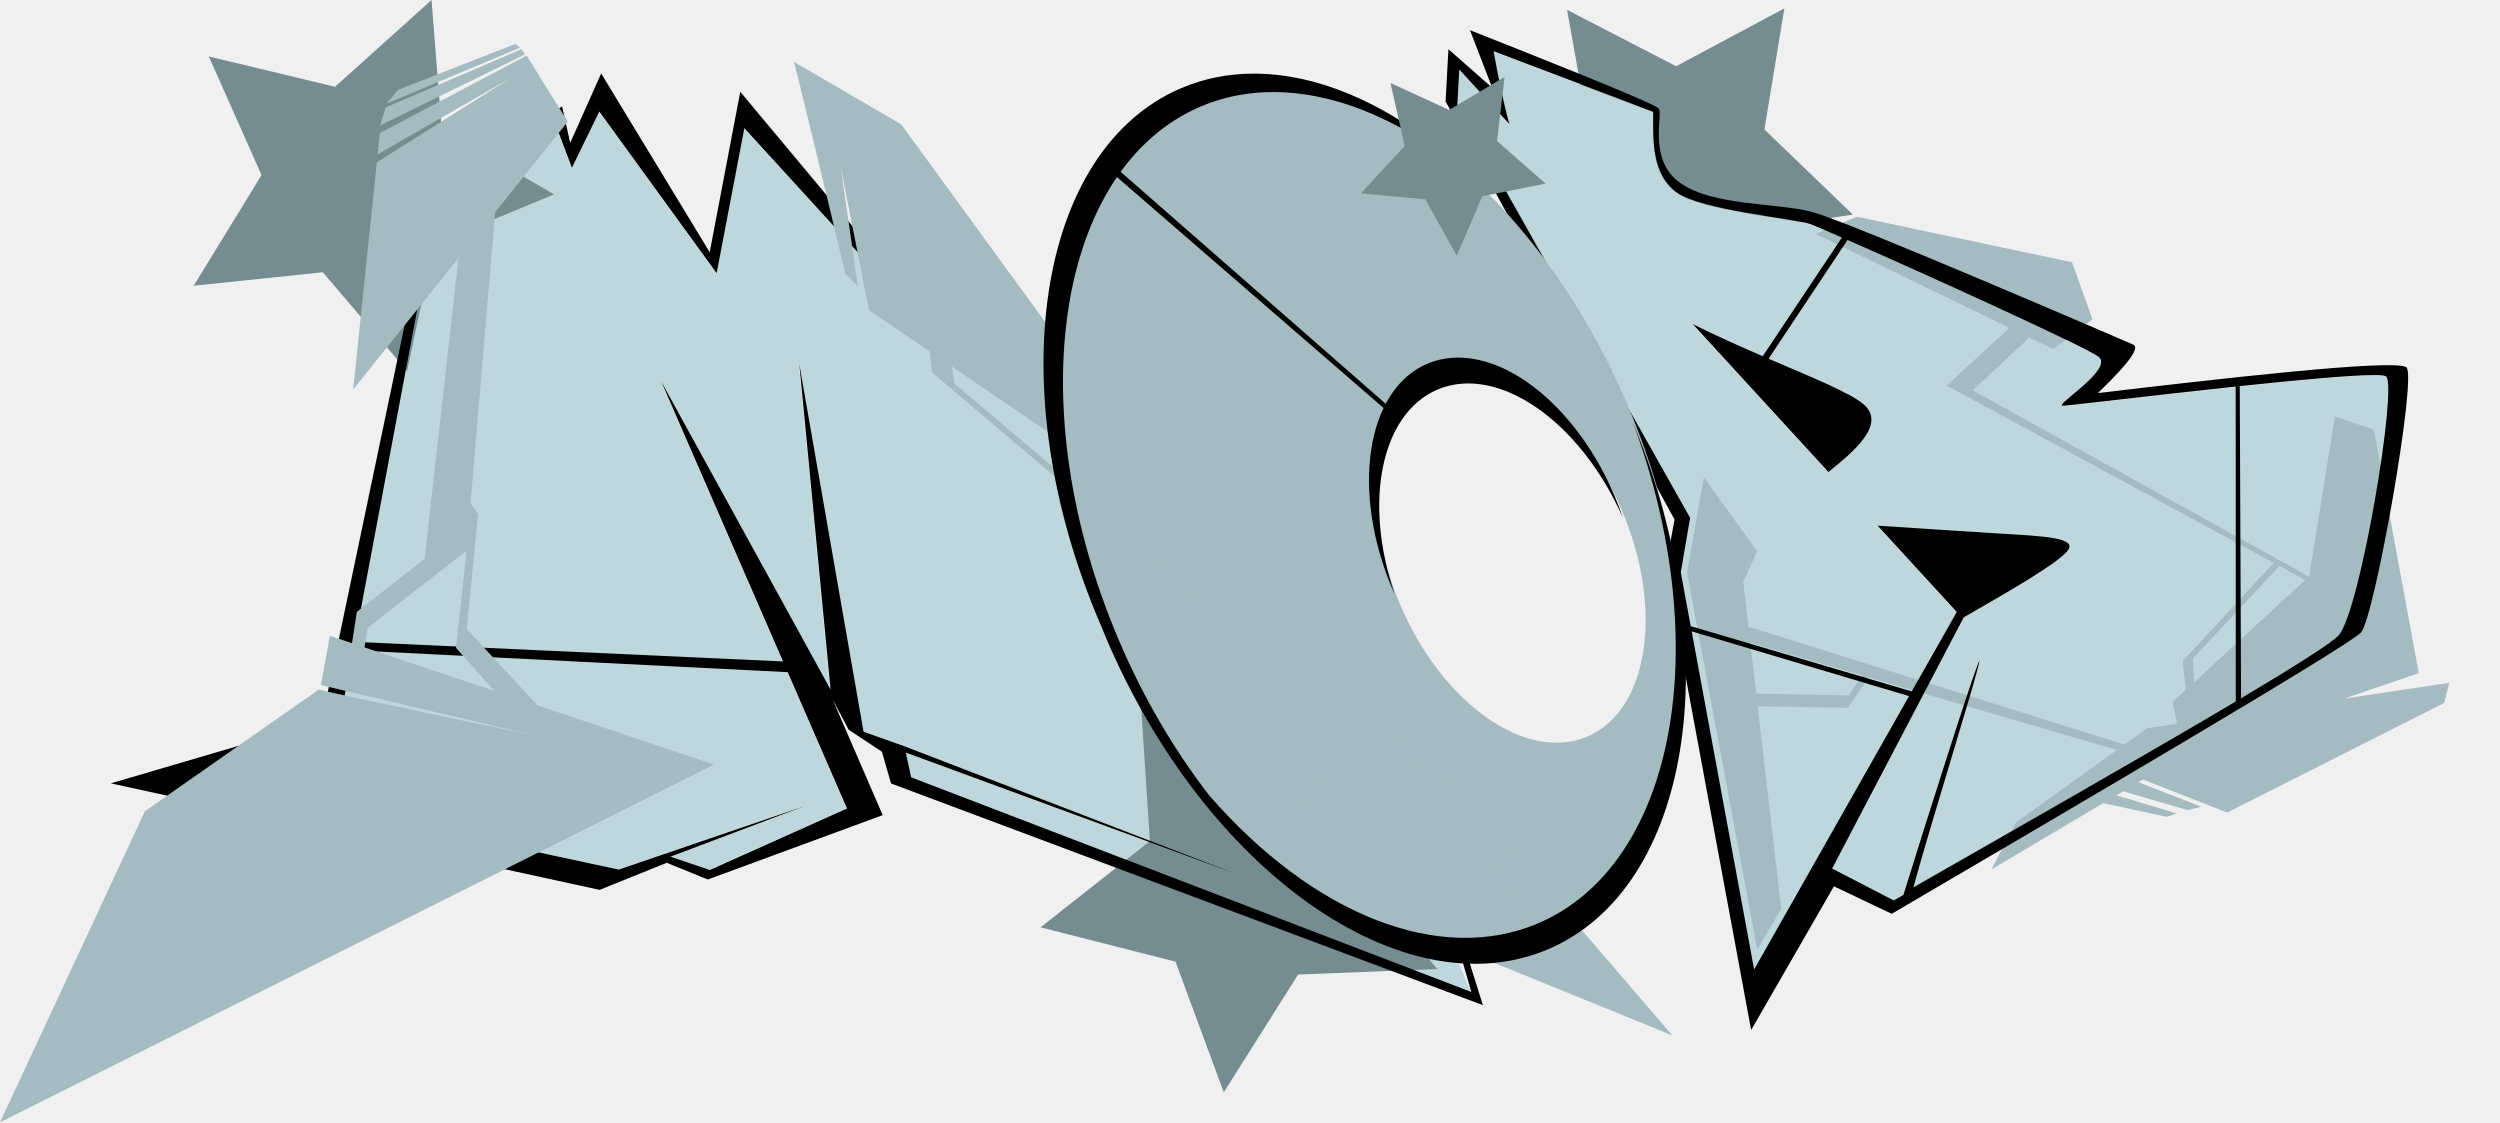
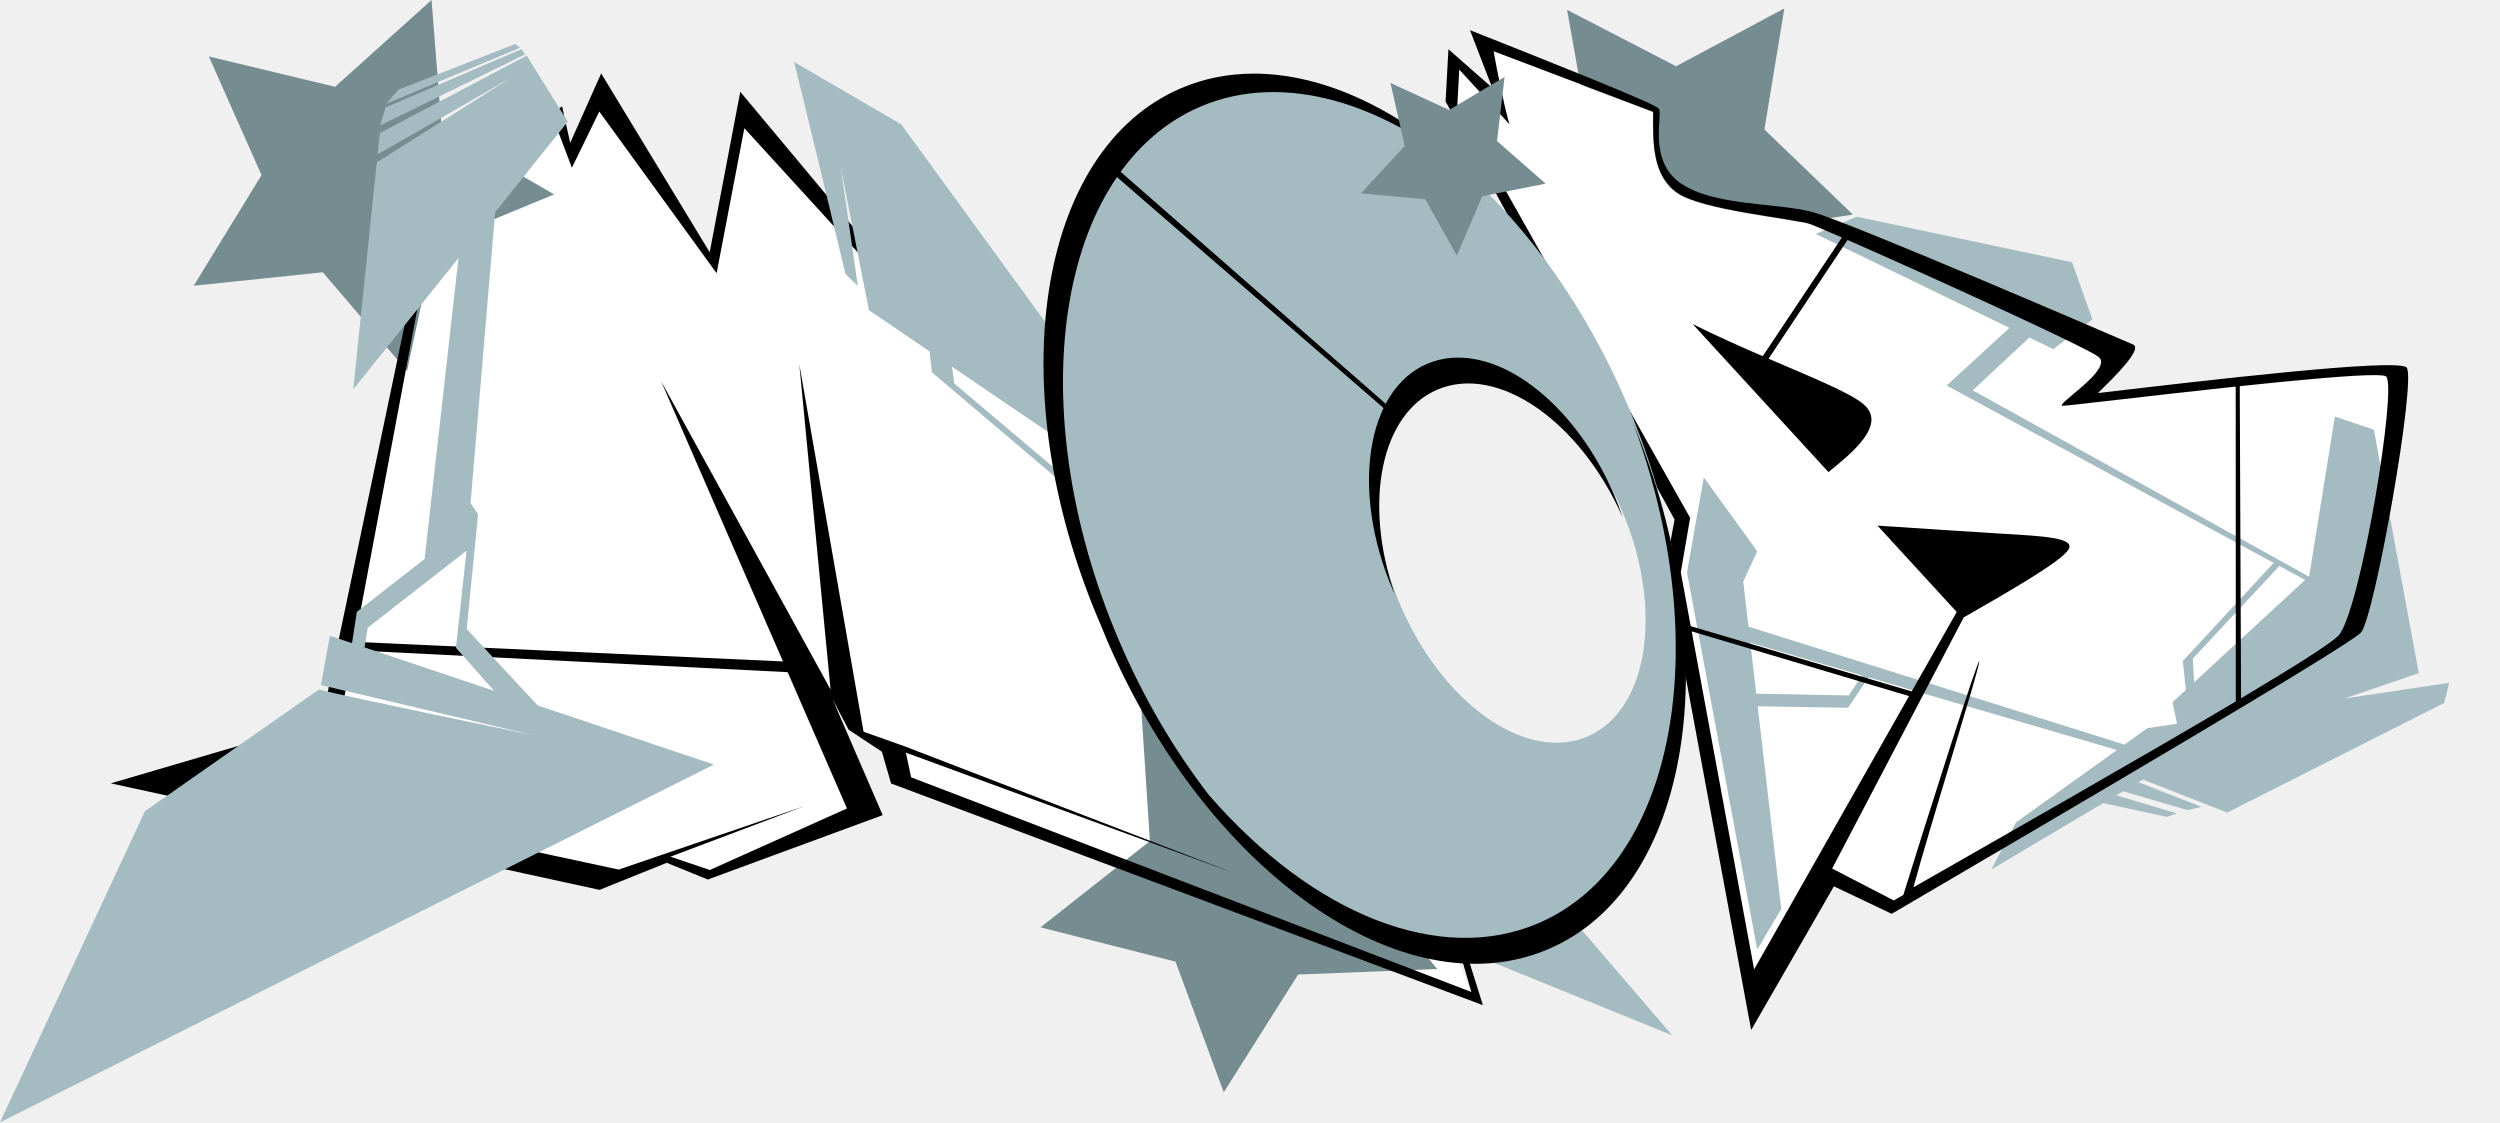
<svg xmlns="http://www.w3.org/2000/svg" width="1245.245" height="559.028" viewBox="0 0 329.471 147.909" version="1.1" id="svg5">
  <defs id="defs2">
    </defs>
  <g id="letter_b_star" style="display:inline" transform="translate(0,-0.8535987)" type="layer">
    <path style="display:inline;fill:#758c91;fill-opacity:1;stroke:none;stroke-opacity:1" id="path194095-7" transform="matrix(0.3956494,-0.04427716,0.04427716,0.3956494,46.76534,-36.06569)" d="m 388.113,140.028 33.791,22.563 37.743,-15.045 -11.017,39.109 25.972,31.247 -40.599,1.608 -21.692,34.356 -14.075,-38.116 -39.378,-10.014 31.901,-25.164 z" />
  </g>
  <g id="letter_b" style="display:inline" transform="translate(-58.19385,-25.78187)" type="layer">
-     <g id="g26254" transform="translate(3.150499,-1.870462)" style="stroke:none">
-       <path id="path16242" style="fill:#bdd7dd;fill-opacity:1;stroke:none;stroke-width:1px;stroke-linecap:butt;stroke-linejoin:miter;stroke-opacity:1" d="m 743.842,25.717 c 2.309,12.569 4.648,24.621 7.861,36.328 l -24.955,-27.211 -0.955,17.615 115.938,205.664 -4.646,27.158 36.527,197.799 100.922,-178.057 -39.432,-42.994 c 22.744,1.495 47.226,3.121 61.85,3.996 20.774,1.243 37.174,1.985 33.119,8.076 -4.055,6.091 -29.293,20.563 -52.055,33.615 l -65.549,125.113 30.699,15.885 c 1.402,-0.802 3.34,-1.917 4.779,-2.74 10.137,-32.801 38.369,-121.753 37.826,-116.207 -0.522,5.331 -24.293,80.997 -32.811,112.41 77.959,-44.592 201.37,-114.486 211.664,-125.361 10.852,-11.465 29.606,-124.812 23.732,-129.141 -5.874,-4.329 -156.326,14.668 -161.031,14.648 -4.706,-0.019 25.706,-18.284 17.803,-24.416 -7.903,-6.132 -135.109,-63.263 -143.787,-66.156 -8.678,-2.893 -53.866,-6.873 -66.102,-15.615 C 823.005,87.385 823.19,71.467 823.375,55.852 Z m 99.186,135.904 c 35.806,17.875 73.616,30.713 84.66,39.568 12.686,10.172 -5.247,24.53 -17.059,34.145 z" transform="matrix(0.2645833,0,0,0.2645833,55.04335,27.65233)" />
+     <g id="g26254" transform="translate(3.150499,-1.870462)" style="stroke:none;fill:#ffffff;fill-opacity:1">
+       <path id="path16242" style="fill:#ffffff;fill-opacity:1;stroke:none;stroke-width:1px;stroke-linecap:butt;stroke-linejoin:miter;stroke-opacity:1" d="m 743.842,25.717 c 2.309,12.569 4.648,24.621 7.861,36.328 l -24.955,-27.211 -0.955,17.615 115.938,205.664 -4.646,27.158 36.527,197.799 100.922,-178.057 -39.432,-42.994 c 22.744,1.495 47.226,3.121 61.85,3.996 20.774,1.243 37.174,1.985 33.119,8.076 -4.055,6.091 -29.293,20.563 -52.055,33.615 l -65.549,125.113 30.699,15.885 c 1.402,-0.802 3.34,-1.917 4.779,-2.74 10.137,-32.801 38.369,-121.753 37.826,-116.207 -0.522,5.331 -24.293,80.997 -32.811,112.41 77.959,-44.592 201.37,-114.486 211.664,-125.361 10.852,-11.465 29.606,-124.812 23.732,-129.141 -5.874,-4.329 -156.326,14.668 -161.031,14.648 -4.706,-0.019 25.706,-18.284 17.803,-24.416 -7.903,-6.132 -135.109,-63.263 -143.787,-66.156 -8.678,-2.893 -53.866,-6.873 -66.102,-15.615 C 823.005,87.385 823.19,71.467 823.375,55.852 Z m 99.186,135.904 c 35.806,17.875 73.616,30.713 84.66,39.568 12.686,10.172 -5.247,24.53 -17.059,34.145 z" transform="matrix(0.2645833,0,0,0.2645833,55.04335,27.65233)" />
    </g>
  </g>
  <g id="letter_b_over" style="display:inline" transform="translate(0,-0.853599)" type="layer">
    <path id="path30102" style="fill:#a4bbc1;fill-opacity:1;stroke:none;stroke-width:1px;stroke-linecap:butt;stroke-linejoin:miter;stroke-opacity:1" d="m 924.902,107.961 -20.488,8.537 96.506,46.814 -31.322,28.713 162.912,88.355 -45.258,48.854 1.521,14.396 -6.619,6.098 2.223,10.75 -14.811,2.227 -11.387,8.168 -187.264,-58.723 -2.602,-22.445 6.971,-15.107 -26.623,-36.826 -8.371,47.355 34.994,187.863 11.938,-20.209 -11.705,-100.965 44.969,0.725 10.258,-15.143 123.672,36.176 -50.312,36.094 -12.16,23.393 55.623,-33.016 31.895,6.842 4.65,-1.75 -29.961,-9 3.367,-1.998 32.172,9.395 6.834,-1.666 -31.392,-12.248 2.262,-1.342 41.961,16.465 108.08,-54.604 2.523,-10.037 -52.213,7.848 37.037,-12.674 -22.357,-121.248 -19.418,-6.516 -12.811,79.525 -0.152,0.141 -167.416,-92.752 28.176,-26.32 11.951,5.799 19.494,-14.797 -10.158,-28.488 z m 210.453,173.963 12.834,6.961 -55.311,50.963 -0.627,-11.797 z m -263.508,38.246 55.574,16.256 -6.553,9.969 -46.08,-0.854 z" transform="matrix(0.2645833,0,0,0.2645833,0,0.8535987)" />
  </g>
  <g id="letter_b_outline" transform="translate(-58.19385,-25.78187)" style="display:inline" type="layer">
    <path id="path26873-2" style="display:inline;fill:#000000;fill-opacity:1;stroke:none;stroke-width:1px;stroke-linecap:butt;stroke-linejoin:miter;stroke-opacity:1" d="m 732.201,15.035 11.059,28.658 -21.799,-19.156 -1.422,25.99 114.066,208.271 -4.506,24.189 42.648,230.068 41.23,-71.584 28.768,13.701 c 79.733,-46.704 226.936,-132.93 233.693,-140.062 6.757,-7.133 28.037,-127.466 22.719,-132.115 -5.318,-4.649 -100.048,6.482 -153.684,12.785 7.519,-7.33 22.556,-21.99 17.551,-24.152 -5.005,-2.162 -141.688,-61.205 -159.76,-66.012 -18.071,-4.806 -48.929,-2.788 -65.631,-14.344 -16.702,-11.556 -8.538,-34.473 -10.939,-37.227 -2.401,-2.754 -61.487,-26.143 -93.994,-39.012 z m 11.754,10.486 79.533,30.135 c -0.185,15.616 -0.37,31.533 11.865,40.275 12.235,8.742 57.424,12.722 66.102,15.615 1.583,0.528 7.974,3.264 16,6.762 l -39.436,59.107 c -11.186,-4.827 -23.102,-10.111 -34.879,-15.99 l 67.602,73.713 c 11.812,-9.615 29.744,-23.973 17.059,-34.145 -7.1,-5.693 -25.302,-13.058 -46.881,-22.322 l 39.334,-59.143 c 37.483,16.412 118.693,53.289 124.988,58.174 7.903,6.132 -22.509,24.397 -17.803,24.416 2.478,0.01 45.251,-5.217 86.16,-9.57 l 0.053,156.836 c -45.517,27.045 -111.902,64.745 -160.578,92.588 8.518,-31.413 32.289,-107.079 32.811,-112.41 0.543,-5.546 -27.69,83.406 -37.826,116.207 -1.439,0.823 -3.377,1.938 -4.779,2.74 L 912.58,432.625 978.129,307.512 c 22.762,-13.052 48,-27.524 52.055,-33.615 4.055,-6.091 -12.345,-6.833 -33.119,-8.076 -14.623,-0.875 -39.106,-2.501 -61.85,-3.996 l 39.432,42.994 -22.432,39.576 -110.064,-32.5 -4.953,-26.818 4.646,-27.158 -115.938,-205.664 0.955,-17.615 24.955,27.211 c -3.213,-11.707 -5.553,-23.759 -7.861,-36.328 z M 1183.246,186.834 c 2.853,0.031 4.674,0.231 5.225,0.637 5.874,4.329 -12.88,117.676 -23.732,129.141 -3.738,3.949 -22.495,15.735 -48.473,31.211 l -0.65,-155.482 c 28.766,-3.044 56.343,-5.627 67.631,-5.506 z M 842.627,314.475 950.896,346.721 873.725,482.875 Z" transform="matrix(0.2645833,0,0,0.2645833,58.19385,25.78187)" />
  </g>
  <g id="letter_m" style="display:inline" transform="translate(-58.19385,-25.78187)" type="layer">
-     <path id="path16535" style="fill:#bdd7dd;fill-opacity:1;stroke:none;stroke-width:0.452px;stroke-linecap:butt;stroke-linejoin:miter;stroke-opacity:1" d="m 137.106,40.462 -3.61,7.412 -2.288,-6.06 -15.969,13.418 -12.613,67.08 -16.068,6.64 53.105,11.417 5.891,-2.012 18.573,-6.345 -17.649,6.657 5.194,1.755 18.078,-8.108 -24.49,-56.293 22.328,40.626 -4.12,-42.872 8.463,48.425 5.41,1.922 43.518,16.755 -43.356,-15.927 0.699,3.255 73.827,28.294 -14.56,-34.8 -5.043,-2.615 -4.646,-14.018 -0.264,-0.141 -39.651,-32.249 -7.456,-3.534 -24.183,-26.482 -3.655,19.109 z" />
+     <path id="path16535" style="fill:#ffffff;fill-opacity:1;stroke:none;stroke-width:0.452px;stroke-linecap:butt;stroke-linejoin:miter;stroke-opacity:1" d="m 137.106,40.462 -3.61,7.412 -2.288,-6.06 -15.969,13.418 -12.613,67.08 -16.068,6.64 53.105,11.417 5.891,-2.012 18.573,-6.345 -17.649,6.657 5.194,1.755 18.078,-8.108 -24.49,-56.293 22.328,40.626 -4.12,-42.872 8.463,48.425 5.41,1.922 43.518,16.755 -43.356,-15.927 0.699,3.255 73.827,28.294 -14.56,-34.8 -5.043,-2.615 -4.646,-14.018 -0.264,-0.141 -39.651,-32.249 -7.456,-3.534 -24.183,-26.482 -3.655,19.109 z" />
  </g>
  <g id="letter_m_star" style="display:inline" transform="translate(-58.19385,-25.78187)" type="layer">
    <path style="fill:#758c91;fill-opacity:1;stroke:none;stroke-opacity:1" id="path194095-7-3-6" transform="matrix(0.3950514,-0.145542,0.145542,0.3950514,-87.98974,34.39139)" d="m 388.113,140.028 33.791,22.563 37.743,-15.045 -11.017,39.109 25.972,31.247 -40.599,1.608 -21.692,34.356 -14.075,-38.116 -39.378,-10.014 31.901,-25.164 z" />
  </g>
  <g id="letter_o_star" style="display:inline" transform="translate(-58.19385,-25.78187)" type="layer">
    <path style="display:inline;fill:#758c91;fill-opacity:1;stroke:none;stroke-opacity:1" id="path194095" d="m 388.113,140.028 33.791,22.563 37.743,-15.045 -11.017,39.109 25.972,31.247 -40.599,1.608 -21.692,34.356 -14.075,-38.116 -39.378,-10.014 31.901,-25.164 z" transform="matrix(0.4516951,0,0,0.4516951,33.2326,55.06394)" />
  </g>
  <g id="letter_o" style="display:inline" transform="translate(-58.19385,-25.78187)" type="layer">
    <path id="path39162" style="fill:#a4bbc1;fill-opacity:1;stroke:none;stroke-width:0.379;stroke-opacity:1" d="M 214.424,38.148 A 60.519,37.512 66.904 0 1 272.669,79.102 60.519,37.512 66.904 0 1 261.904,149.485 60.519,37.512 66.904 0 1 203.659,108.531 60.519,37.512 66.904 0 1 214.424,38.148 Z m 32.875,37.588 a 25.61,15.874 66.904 0 0 -4.555,29.783 25.61,15.874 66.904 0 0 24.647,17.331 25.61,15.874 66.904 0 0 4.556,-29.784 25.61,15.874 66.904 0 0 -24.647,-17.33 z" />
  </g>
  <g id="letter_m_outline" style="display:inline" type="layer">
    <path id="path200381-0" style="font-variation-settings:normal;display:inline;vector-effect:none;fill:#000000;fill-opacity:1;stroke:none;stroke-width:1px;stroke-linecap:butt;stroke-linejoin:miter;stroke-miterlimit:4;stroke-dasharray:none;stroke-dashoffset:0;stroke-opacity:1;-inkscape-stroke:none;stop-color:#000000" d="M 299.445,36.584 284.012,71.172 279.969,52.969 214.83,98.537 160.18,359.334 55.178,390.188 l 243.463,53.053 33.453,-13.48 20.449,8.322 87.121,-32.066 -24.902,-57.582 7.963,15.045 16.543,10.943 4.574,15.826 294.777,110.412 -36.549,-116.674 c 0,0 20.895,76.239 30.791,110.125 l -279.029,-106.939 -2.641,-12.303 163.863,60.195 -164.479,-63.326 -20.445,-7.266 -31.986,-183.023 15.57,162.037 -84.389,-153.549 92.562,212.76 -68.324,30.646 -19.633,-6.633 66.703,-25.16 -70.197,23.98 -22.268,7.605 -200.713,-43.15 60.73,-25.094 47.67,-253.531 60.355,-50.713 8.65,22.904 13.643,-28.016 58.449,80.537 13.814,-72.223 91.4,100.092 34.654,11.096 25.559,23.463 -0.678,-7.83 L 500.027,172.012 464.883,160.875 368.725,45.717 353.498,125.652 Z" transform="scale(0.2645833)" />
    <path style="fill:#000000;fill-opacity:1;stroke:none;stroke-width:0.265px;stroke-linecap:butt;stroke-linejoin:miter;stroke-opacity:1" d="m 46.183,85.684 57.816,2.909 -0.121,-1.391 -58.813,-2.691 z" id="path43371" />
  </g>
  <g id="letter_m_over" style="display:inline" transform="translate(-58.19385,-25.78187)" type="layer">
    <path id="path12634" style="fill:#a4bbc1;fill-opacity:1;stroke:none;stroke-width:0.452px;stroke-linecap:butt;stroke-linejoin:miter;stroke-opacity:1" d="m 126.116,31.571 -15.454,6.045 -1.534,1.827 17.593,-7.374 z m 0.813,0.681 -17.92,7.693 -0.726,2.371 19.113,-9.373 z m 0.673,0.858 -19.352,10.212 -0.291,2.799 17.587,-10.096 -17.696,11.157 -3.109,29.929 13.876,-17.321 -4.461,39.651 -8.936,6.974 -0.634,4.131 -2.914,-0.977 -1.181,6.498 28.057,6.618 c 0,0 -25.147,-5.179 -28.335,-6.032 l -22.92,16.04 -19.097,41 94.078,-47.153 -23.216,-7.786 -9.355,-10.067 1.497,-15.125 -0.993,-1.477 3.242,-38.327 9.567,-11.943 z m 35.228,0.826 c 0.518,1.801 6.79,27.965 6.79,27.965 l 1.631,1.577 -2.277,-15.762 3.738,18.939 8.003,5.446 0.285,2.738 34.683,29.432 13.272,31.19 6.947,3.669 2.378,6.704 40.294,16.392 -36.521,-42.507 -4.84,-2.772 26.841,34.016 -30.708,-36.874 -7.692,-3.859 8.937,25.201 -3.164,-1.822 -9.858,-25.493 -37.597,-31.785 -0.328,-2.237 32.871,22.365 -39.554,-54.291 z m -43.155,64.421 -1.388,12.802 5.014,5.664 -17.063,-5.723 0.416,-2.594 z" />
  </g>
  <g id="letter_o_oultine" style="display:inline" transform="translate(-58.19385,-25.78187)" type="layer">
    <path id="path39162-0" style="display:inline;fill:#000000;fill-opacity:1;stroke:none;stroke-width:1.431;stroke-opacity:1" d="m 624.318,36.672 c -12.723,0.043 -24.808,2.47 -35.959,7.225 -72.024,30.716 -90.239,149.815 -40.686,266.016 0.21,0.492 0.435,0.974 0.646,1.465 a 228.735,141.776 66.904 0 0 2.713,6.627 228.735,141.776 66.904 0 0 220.139,154.783 228.735,141.776 66.904 0 0 42.092,-262.654 228.735,141.776 66.904 0 1 -47.15,249.787 228.735,141.776 66.904 0 1 -163.92,-63.865 C 584.6,373.259 569.334,347.114 557.369,319.062 507.815,202.86 526.033,83.761 598.059,53.047 639.002,35.644 690.773,50.247 737.883,92.486 702.494,57.335 663.061,37.517 626.871,36.695 c -0.854,-0.018 -1.705,-0.026 -2.553,-0.023 z M 728.93,178.203 a 96.792,59.994 66.904 0 0 -5.713,0.031 96.792,59.994 66.904 0 0 -12.301,2.951 96.792,59.994 66.904 0 0 -17.219,112.564 96.792,59.994 66.904 0 0 0.953,2.053 96.792,59.994 66.904 0 1 21.32,-101.75 96.792,59.994 66.904 0 1 92.324,63.709 96.792,59.994 66.904 0 0 -4.225,-11.08 96.792,59.994 66.904 0 0 -75.141,-68.479 z" transform="matrix(0.2645833,0,0,0.2645833,58.19385,25.78187)" />
    <path style="fill:#000000;fill-opacity:1;stroke:none;stroke-width:0.265px;stroke-linecap:butt;stroke-linejoin:miter;stroke-opacity:1" d="m 205.447,48.047 35.844,31.367 -0.175,0.642 -36.271,-31.412 z" id="path39445" />
  </g>
  <g id="letter_m_star_top" type="layer">
    <path style="display:inline;fill:#758c91;fill-opacity:1;stroke:none;stroke-opacity:1" id="path194095-7-3" transform="matrix(0.206823,-0.03284508,0.03284508,0.206823,98.37613,-5.280646)" d="m 388.113,140.028 33.791,22.563 37.743,-15.045 -11.017,39.109 25.972,31.247 -40.599,1.608 -21.692,34.356 -14.075,-38.116 -39.378,-10.014 31.901,-25.164 z" />
  </g>
</svg>
